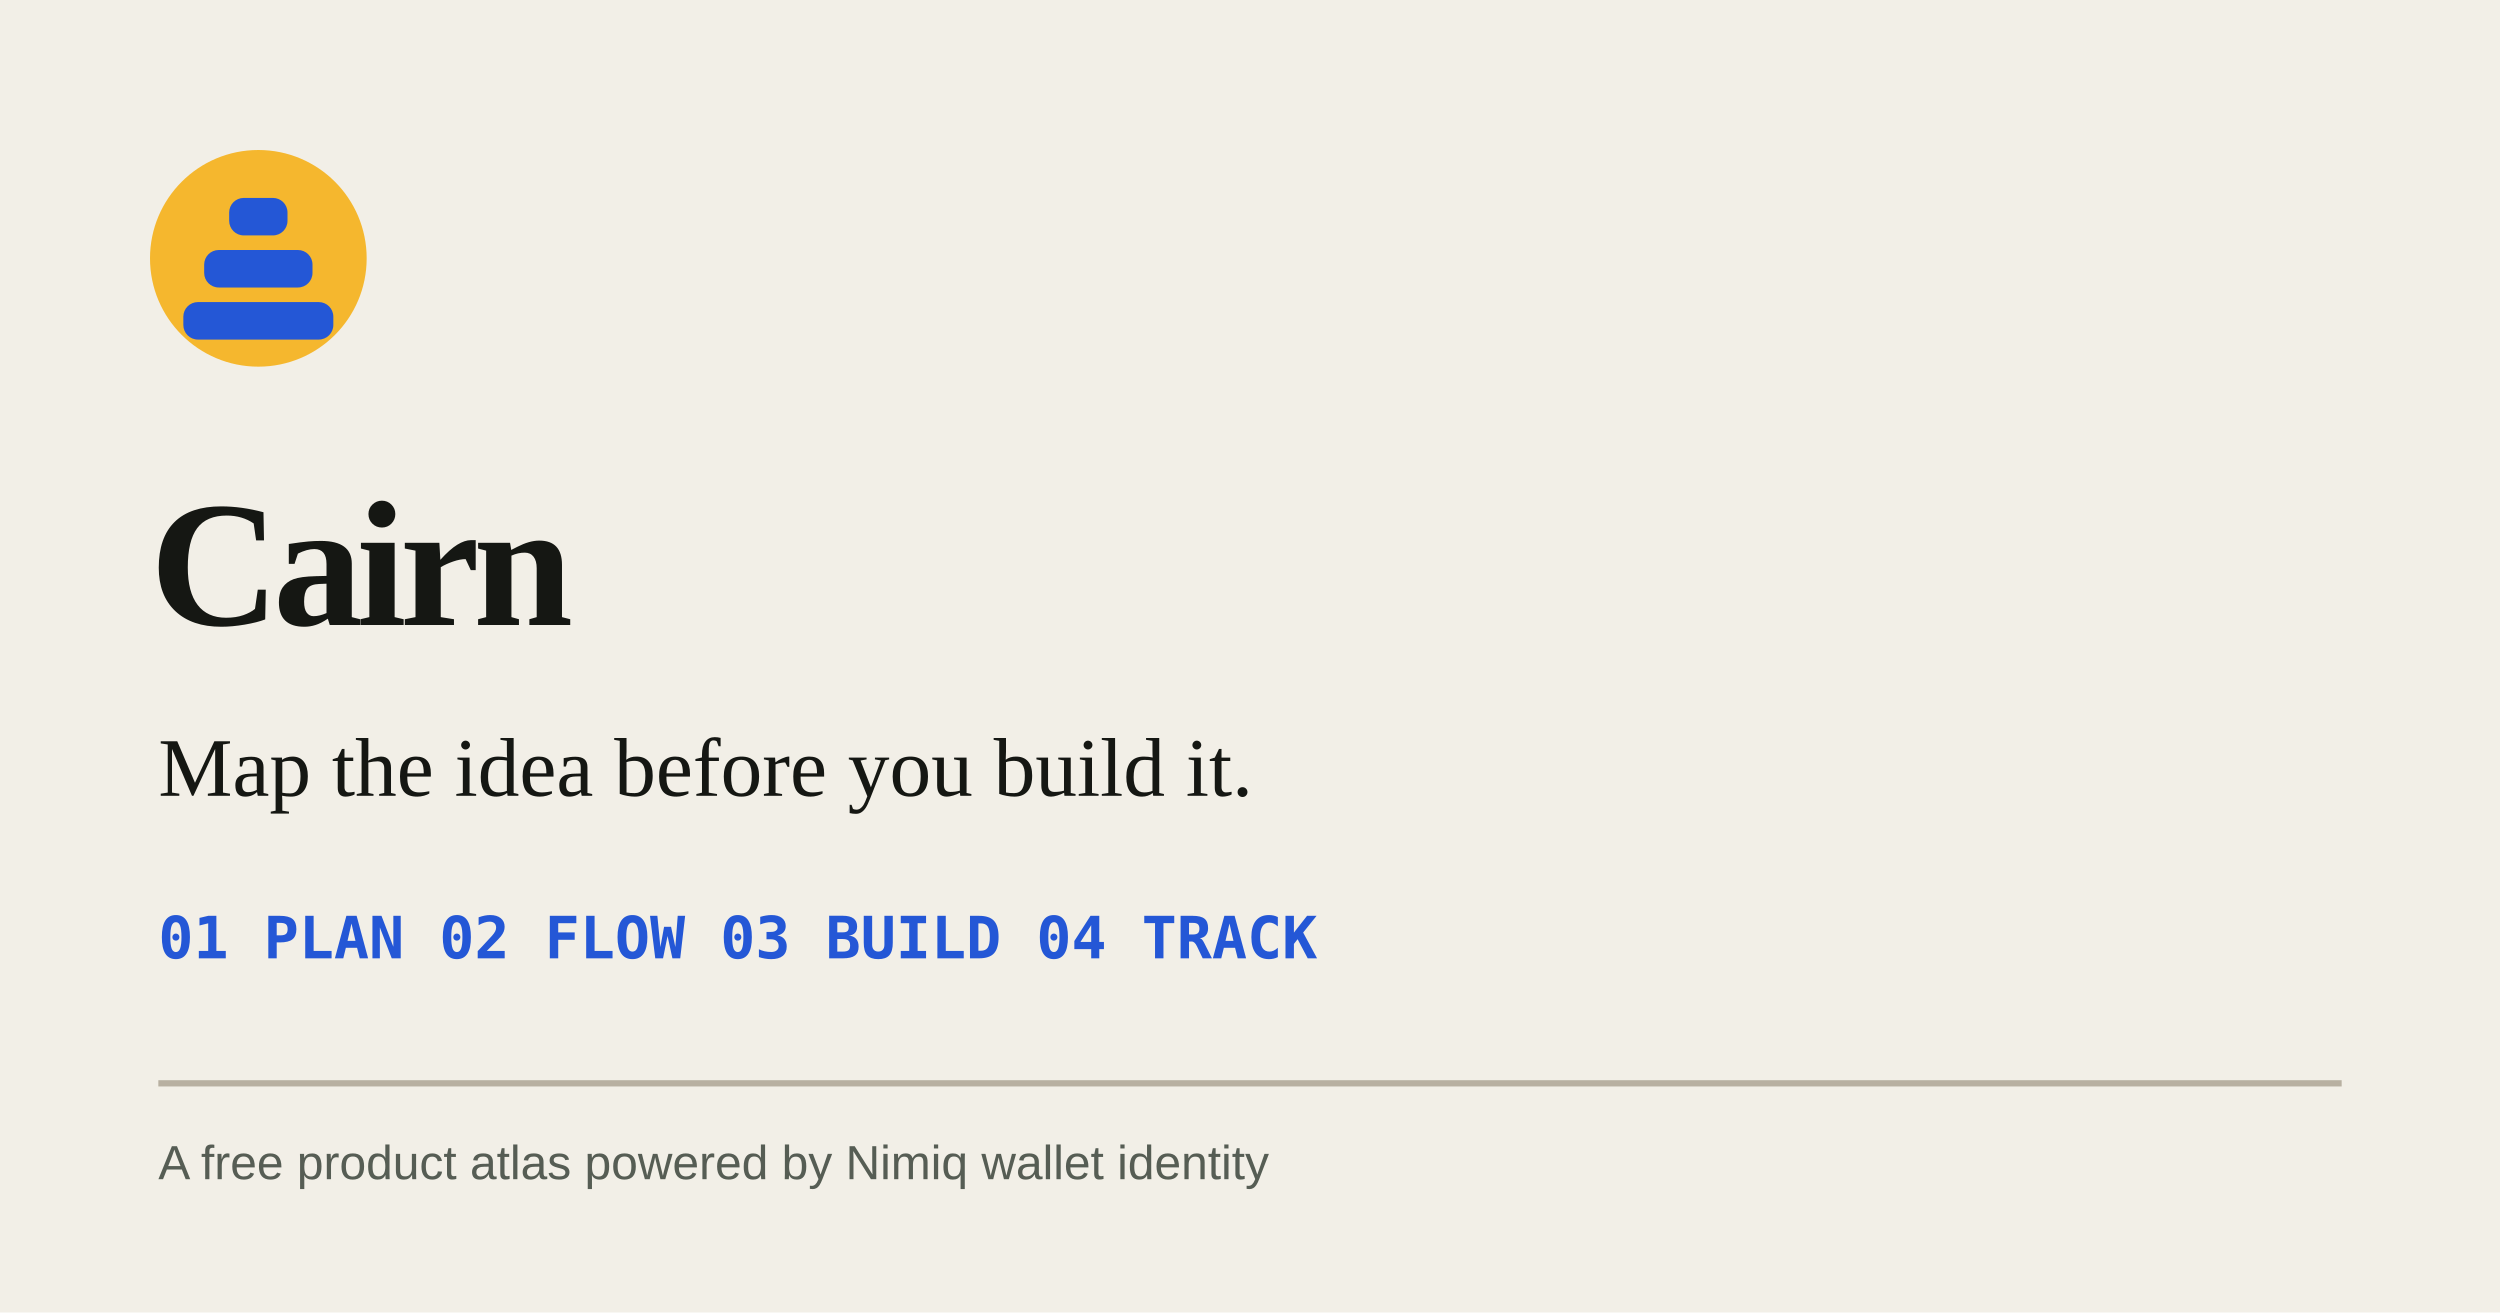
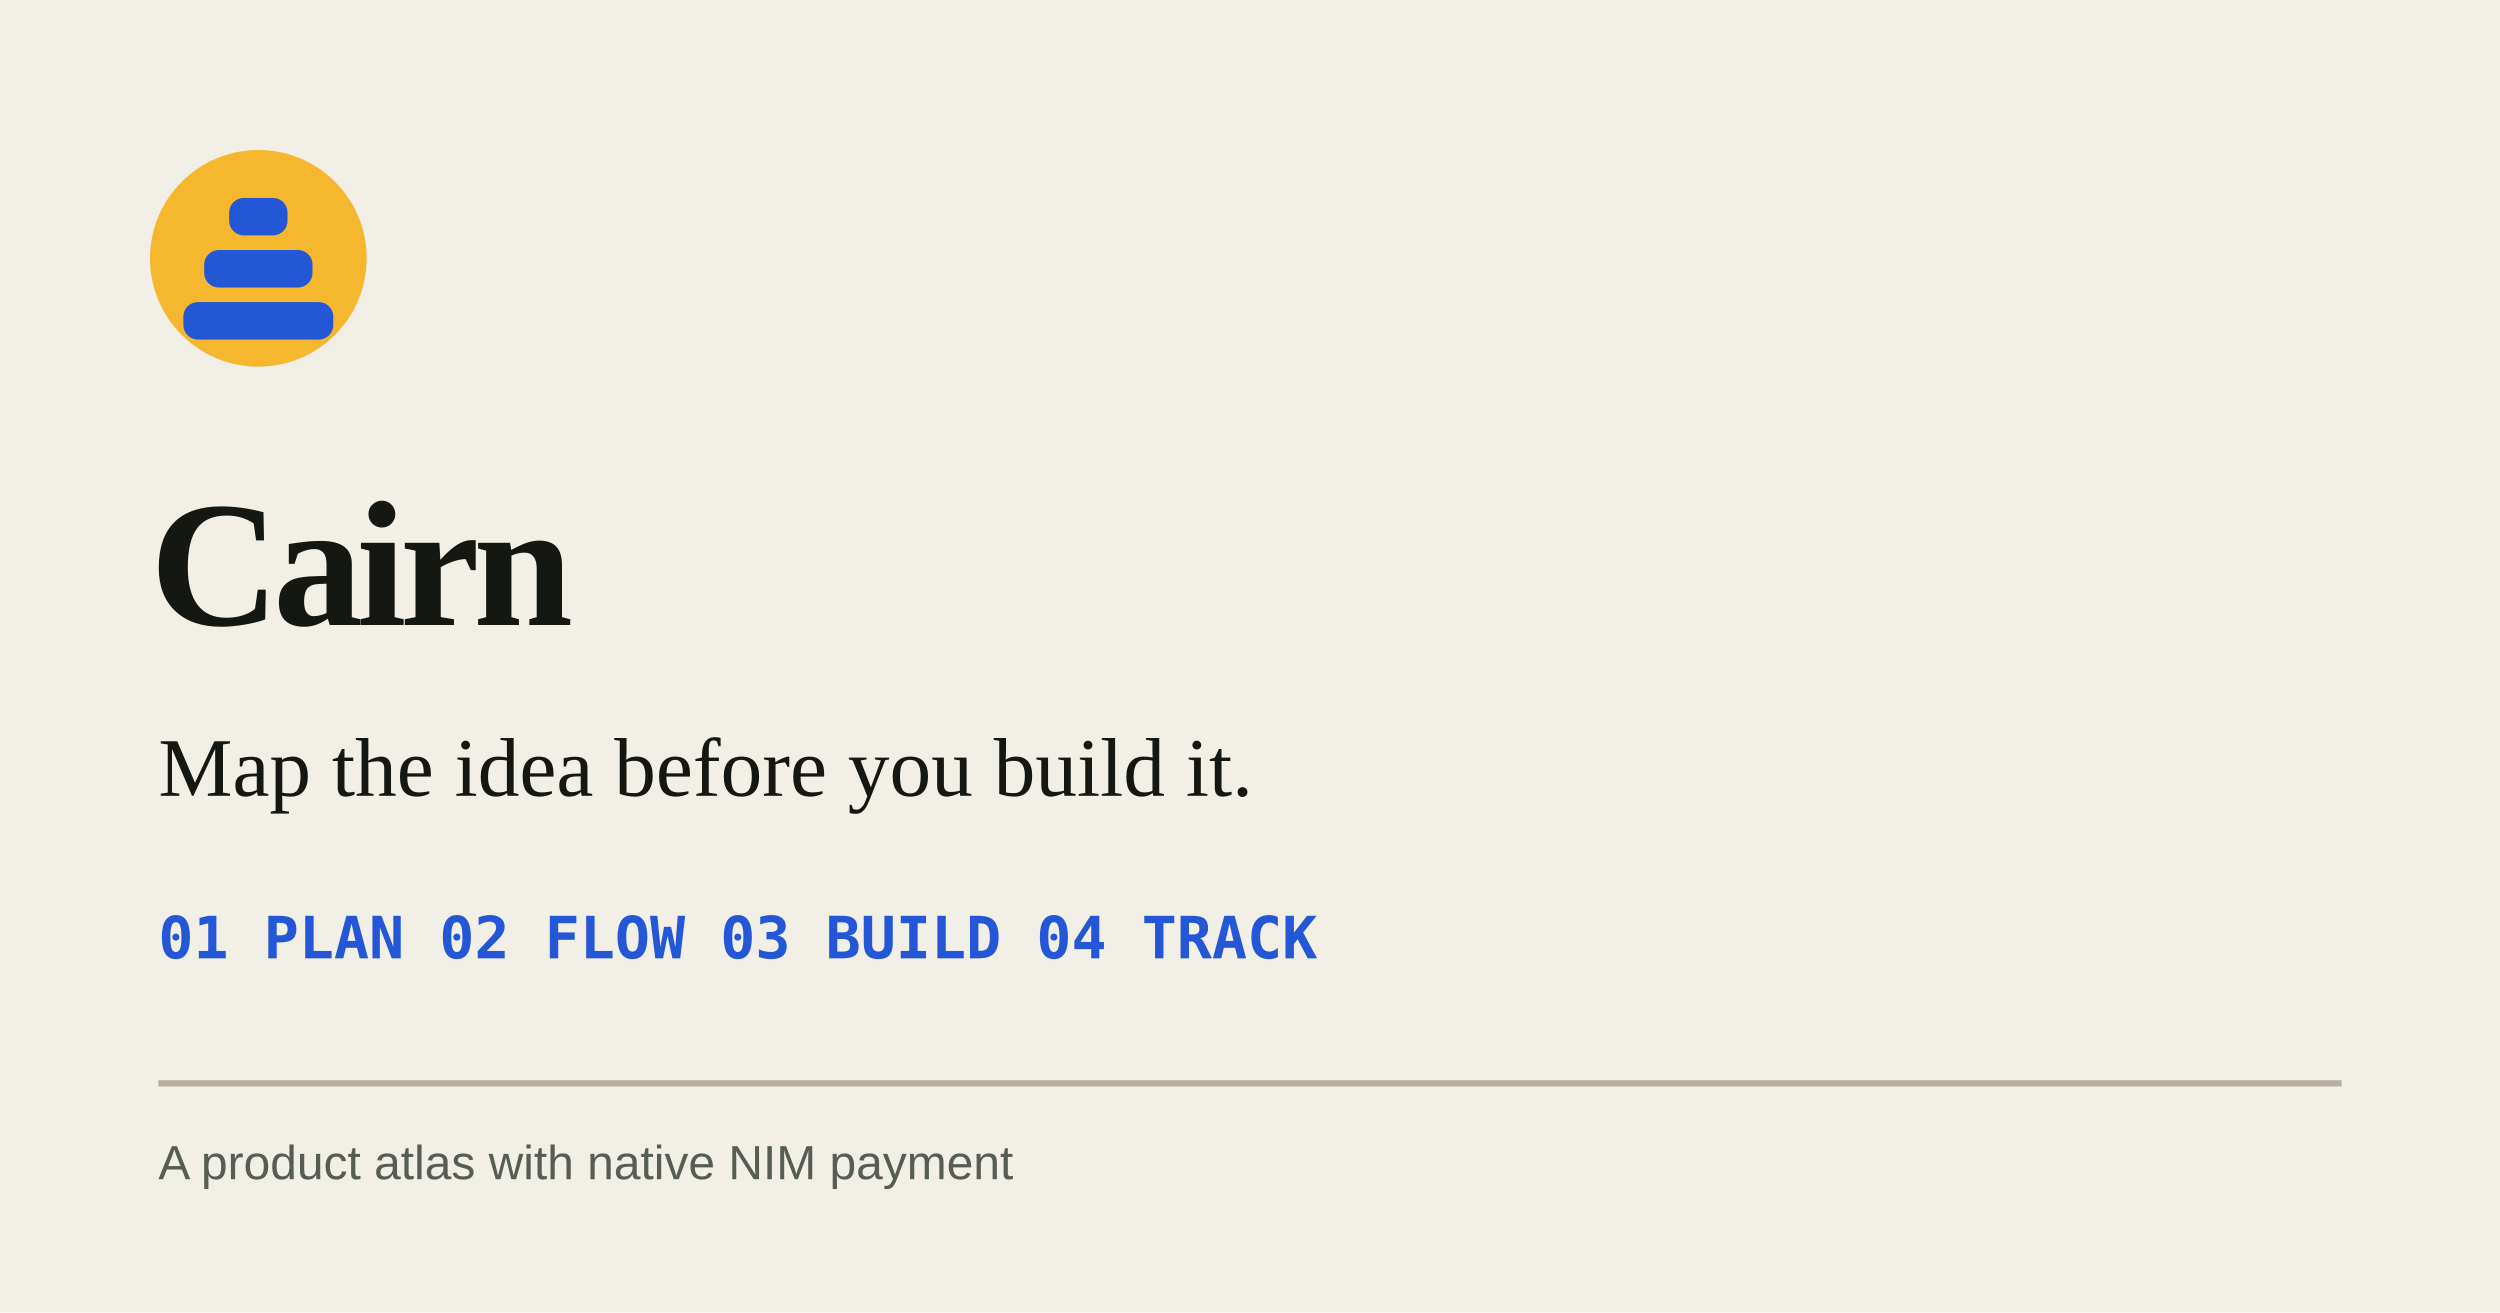
<svg xmlns="http://www.w3.org/2000/svg" width="1200" height="630" viewBox="0 0 1200 630" role="img" aria-labelledby="title desc">
  <rect width="1200" height="630" fill="#f2efe7" />
  <rect x="72" y="72" width="104" height="104" rx="52" fill="#f5b72e" />
  <g fill="#2457d6">
    <rect x="110" y="95" width="28" height="18" rx="7" />
    <rect x="98" y="120" width="52" height="18" rx="7" />
    <rect x="88" y="145" width="72" height="18" rx="7" />
  </g>
  <text x="72" y="300" fill="#151713" font-family="Georgia,'Times New Roman',serif" font-size="86" font-weight="700" letter-spacing="-3">Cairn</text>
  <text x="76" y="382" fill="#151713" font-family="Georgia,'Times New Roman',serif" font-size="40">Map the idea before you build it.</text>
  <text x="76" y="460" fill="#2457d6" font-family="ui-monospace,SFMono-Regular,Menlo,monospace" font-size="28" font-weight="700">01 PLAN   02 FLOW   03 BUILD   04 TRACK</text>
  <line x1="76" y1="520" x2="1124" y2="520" stroke="#b8b0a1" stroke-width="3" />
-   <text x="76" y="566" fill="#565d54" font-family="-apple-system,BlinkMacSystemFont,'Segoe UI',Arial,sans-serif" font-size="23">A free product atlas powered by Nimiq wallet identity</text>
+   <text x="76" y="566" fill="#565d54" font-family="-apple-system,BlinkMacSystemFont,'Segoe UI',Arial,sans-serif" font-size="23">A product atlas with native NIM payment</text>
</svg>
